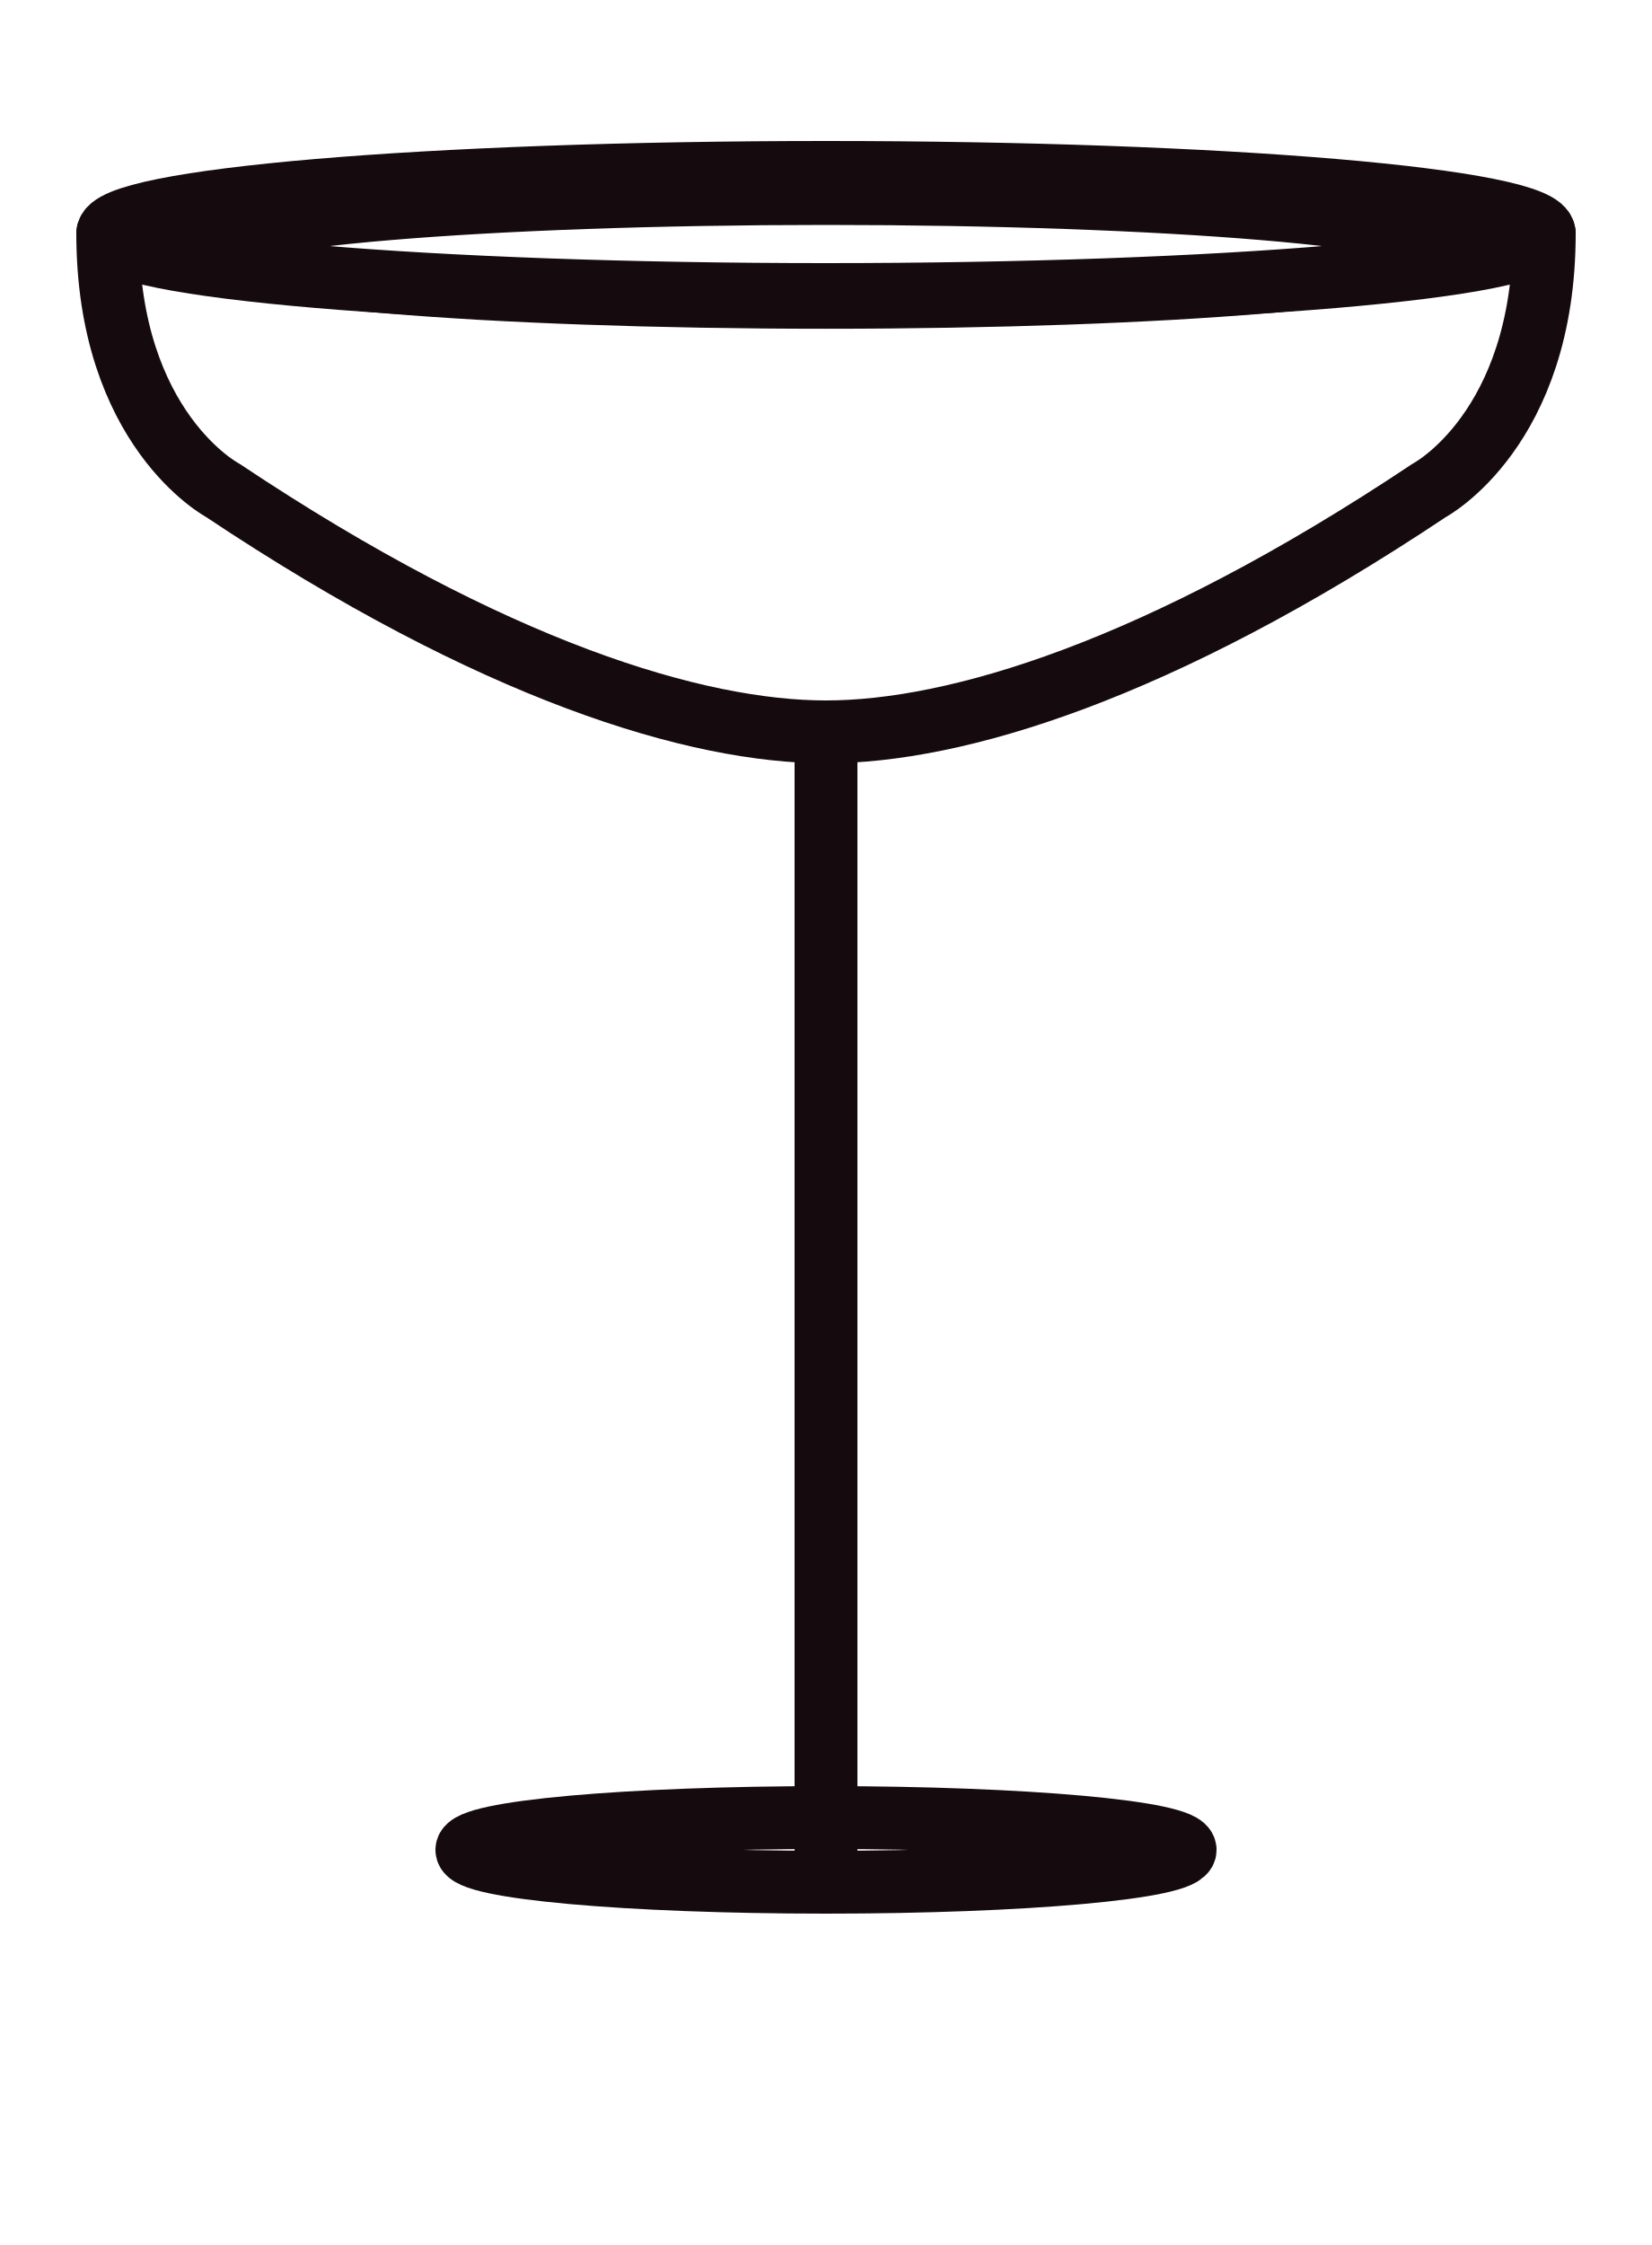
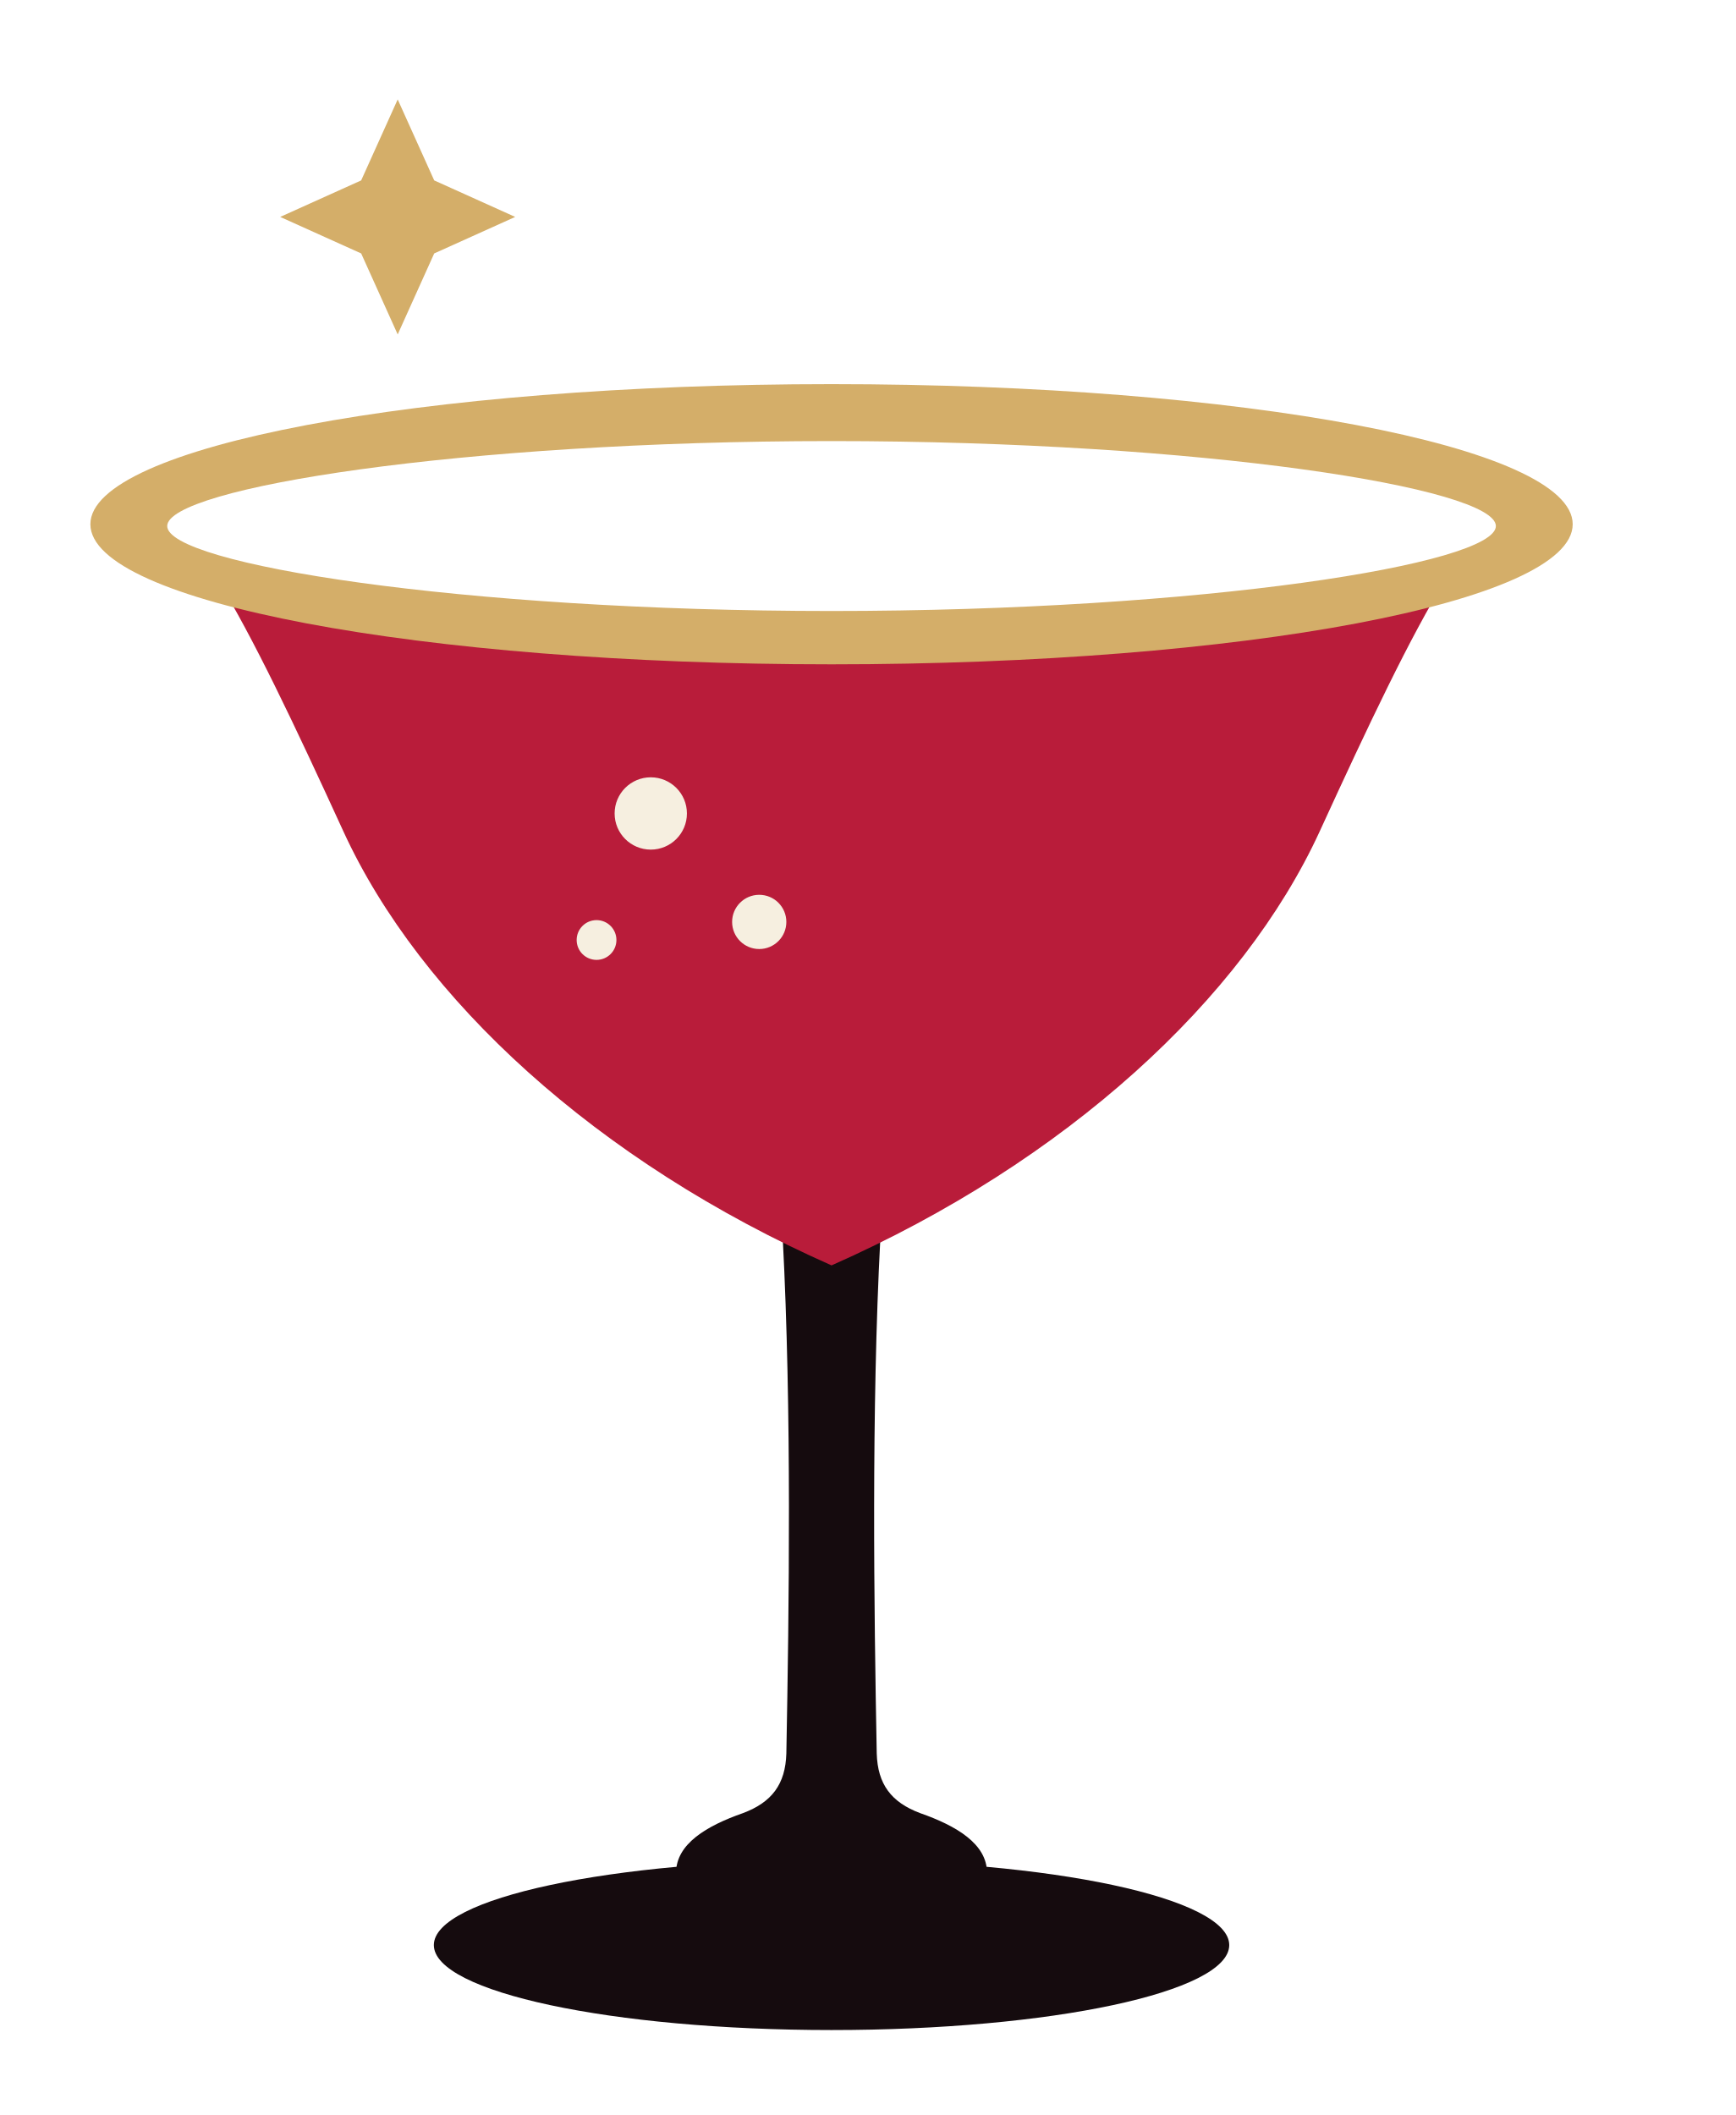
- <svg xmlns="http://www.w3.org/2000/svg" viewBox="8.00 28.00 184.00 250.00" role="img" aria-labelledby="title desc">
-   <g id="mark-coupe" fill="none" stroke="#150B0E" stroke-width="7.0" stroke-linecap="round" stroke-linejoin="round">
-     <path d="M 20.00,54.00 A 80.00 6.80 0 1 0 180.00,54.00 A 80.00 6.80 0 1 0 20.00,54.00" />
-     <path d="M 31.20,56.38 A 68.80 5.78 0 1 0 168.80,56.38 A 68.80 5.78 0 1 0 31.20,56.38" stroke-width="4.9" />
-     <path d="M 20.00,54.00 C 20.00,75.84 32.80,82.60 32.80,82.60 C 63.04,102.78 85.60,109.50 100.00,109.50 C 114.40,109.50 136.96,102.78 167.20,82.60 C 167.20,82.60 180.00,75.84 180.00,54.00" />
-     <path d="M 100.00,109.50 L 100.00,234.00" />
-     <path d="M 60.00,234.00 A 40.00 3.60 0 1 0 140.00,234.00 A 40.00 3.60 0 1 0 60.00,234.00" />
+ <svg xmlns="http://www.w3.org/2000/svg" viewBox="8 22 192 234" role="img" aria-labelledby="title desc">
+   <g id="mark">
+     <path d="M 94.60,159.00 C 95.60,178.00 95.30,200.00 95.00,216.00 C 94.90,219.40 93.40,221.40 90.20,222.60 C 86.20,224.00 82.80,226.00 82.80,229.20 L 82.80,231.00 L 117.20,231.00 L 117.20,229.20 C 117.20,226.00 113.80,224.00 109.80,222.60 C 106.60,221.40 105.10,219.40 105.00,216.00 C 104.70,200.00 104.40,178.00 105.40,159.00 C 103.60,161.20 96.40,161.20 94.60,159.00 Z" fill="#150B0E" />
+     <ellipse cx="100" cy="237.2" rx="44" ry="9.4" fill="#150B0E" />
+     <path d="M 32.00,86.00 C 36.00,92.50 40.50,102.00 46.00,114.00 C 54.50,132.50 74.00,150.50 100.00,162.00 C 126.00,150.50 145.50,132.50 154.00,114.00 C 159.50,102.00 164.00,92.50 168.00,86.00 C 148.00,96.50 52.00,96.50 32.00,86.00 Z" fill="#B91C3A" />
+     <g fill="#F6EFE0">
+       <circle cx="80" cy="112" r="4.0" />
+       <circle cx="92" cy="124" r="3.0" />
+       <circle cx="74" cy="126" r="2.2" />
+     </g>
+     <path d="M 100.00,64.50 C 145.50,64.50 182.00,71.40 182.00,80.00 C 182.00,88.60 145.50,95.50 100.00,95.50 C 54.50,95.50 18.00,88.60 18.00,80.00 C 18.00,71.40 54.50,64.50 100.00,64.50 Z M 100.00,70.80 C 59.00,70.80 26.50,76.00 26.50,80.20 C 26.50,84.40 59.00,89.60 100.00,89.60 C 141.00,89.60 173.50,84.40 173.50,80.20 C 173.50,76.00 141.00,70.80 100.00,70.80 Z" fill="#D4AE69" fill-rule="evenodd" />
+     <path d="M 52.00,33.00 L 56.04,41.96 L 65.00,46.00 L 56.04,50.04 L 52.00,59.00 L 47.96,50.04 L 39.00,46.00 L 47.96,41.96 Z" fill="#D4AE69" />
  </g>
</svg>
